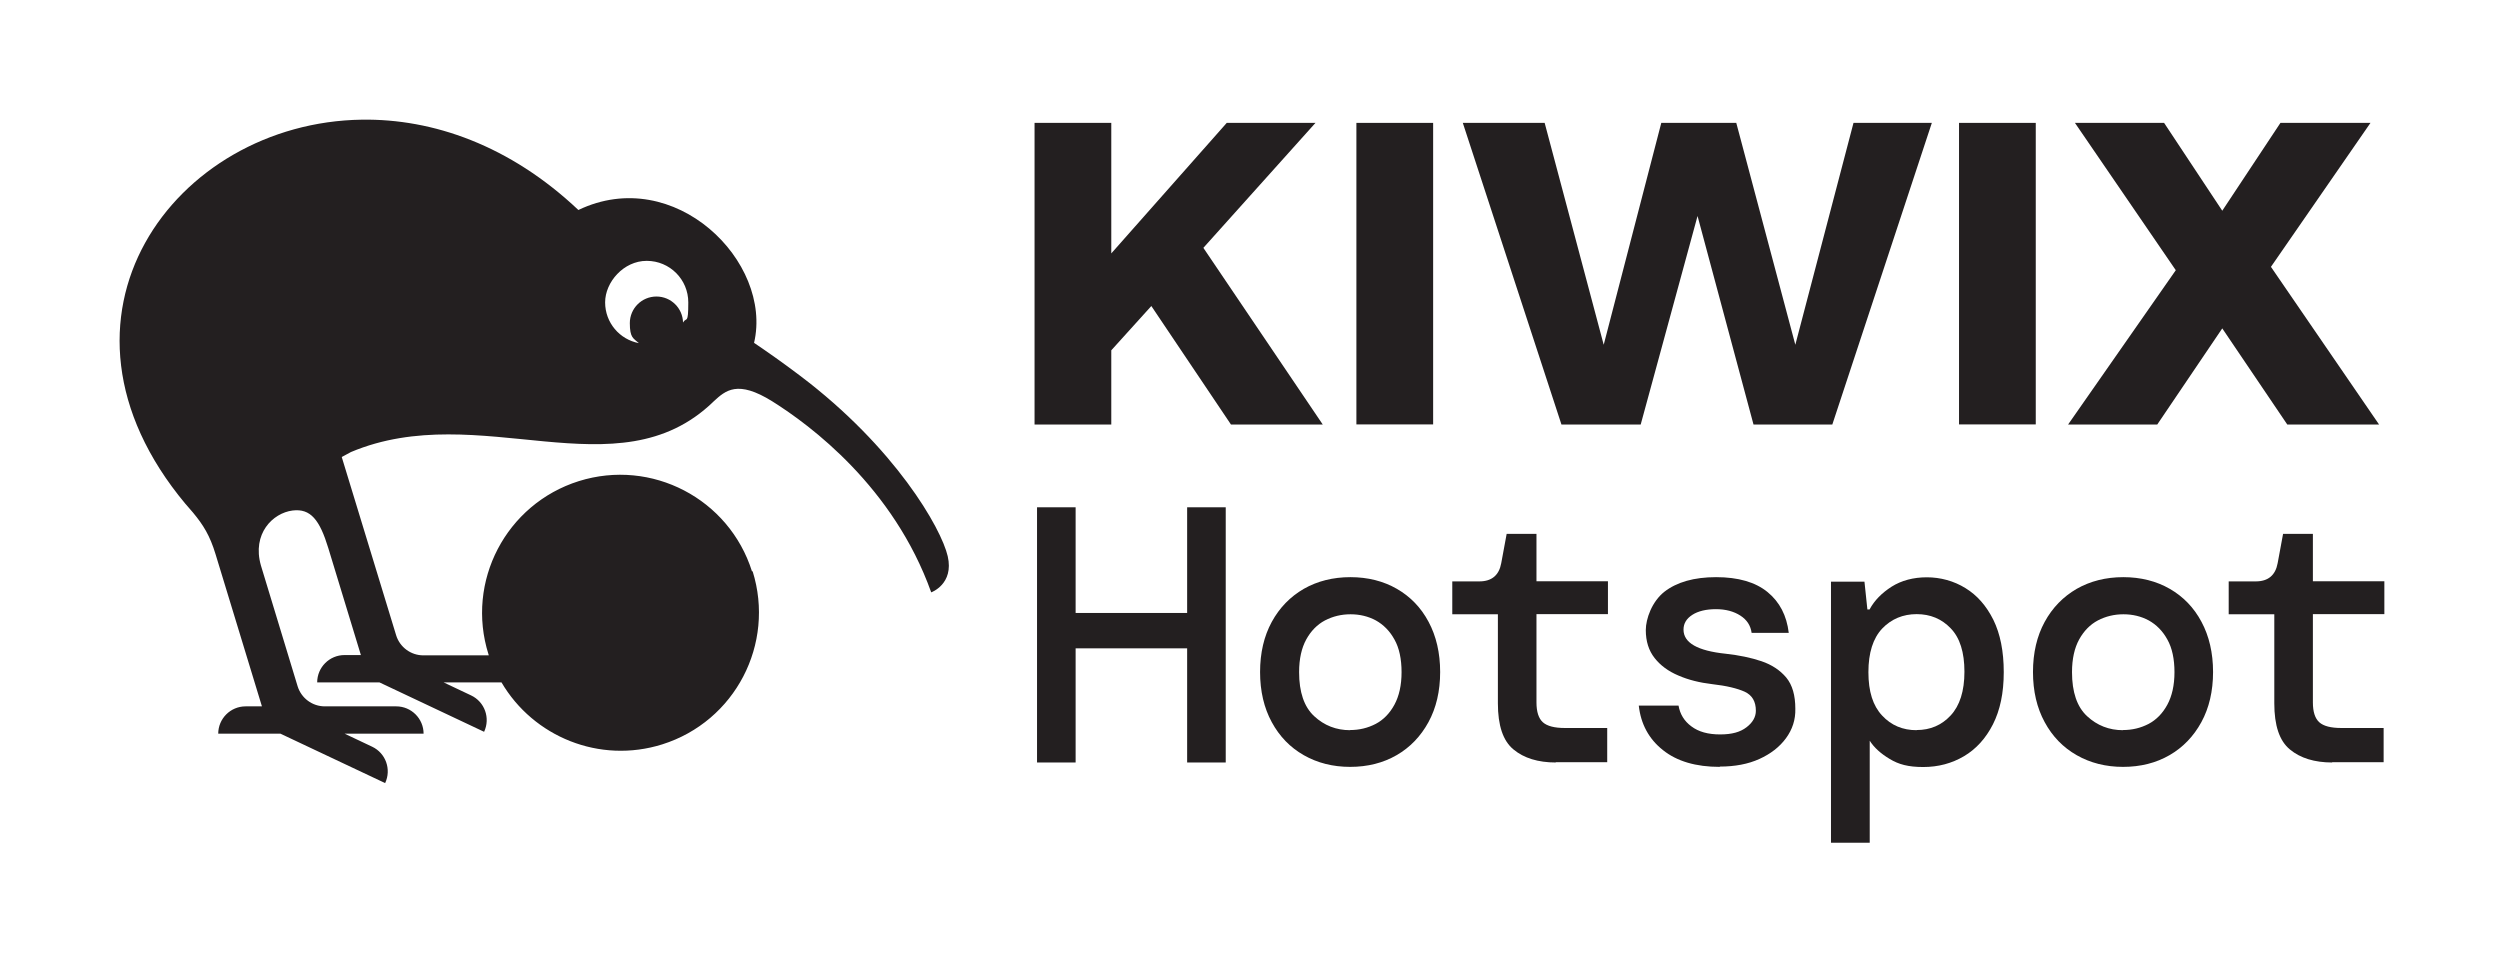
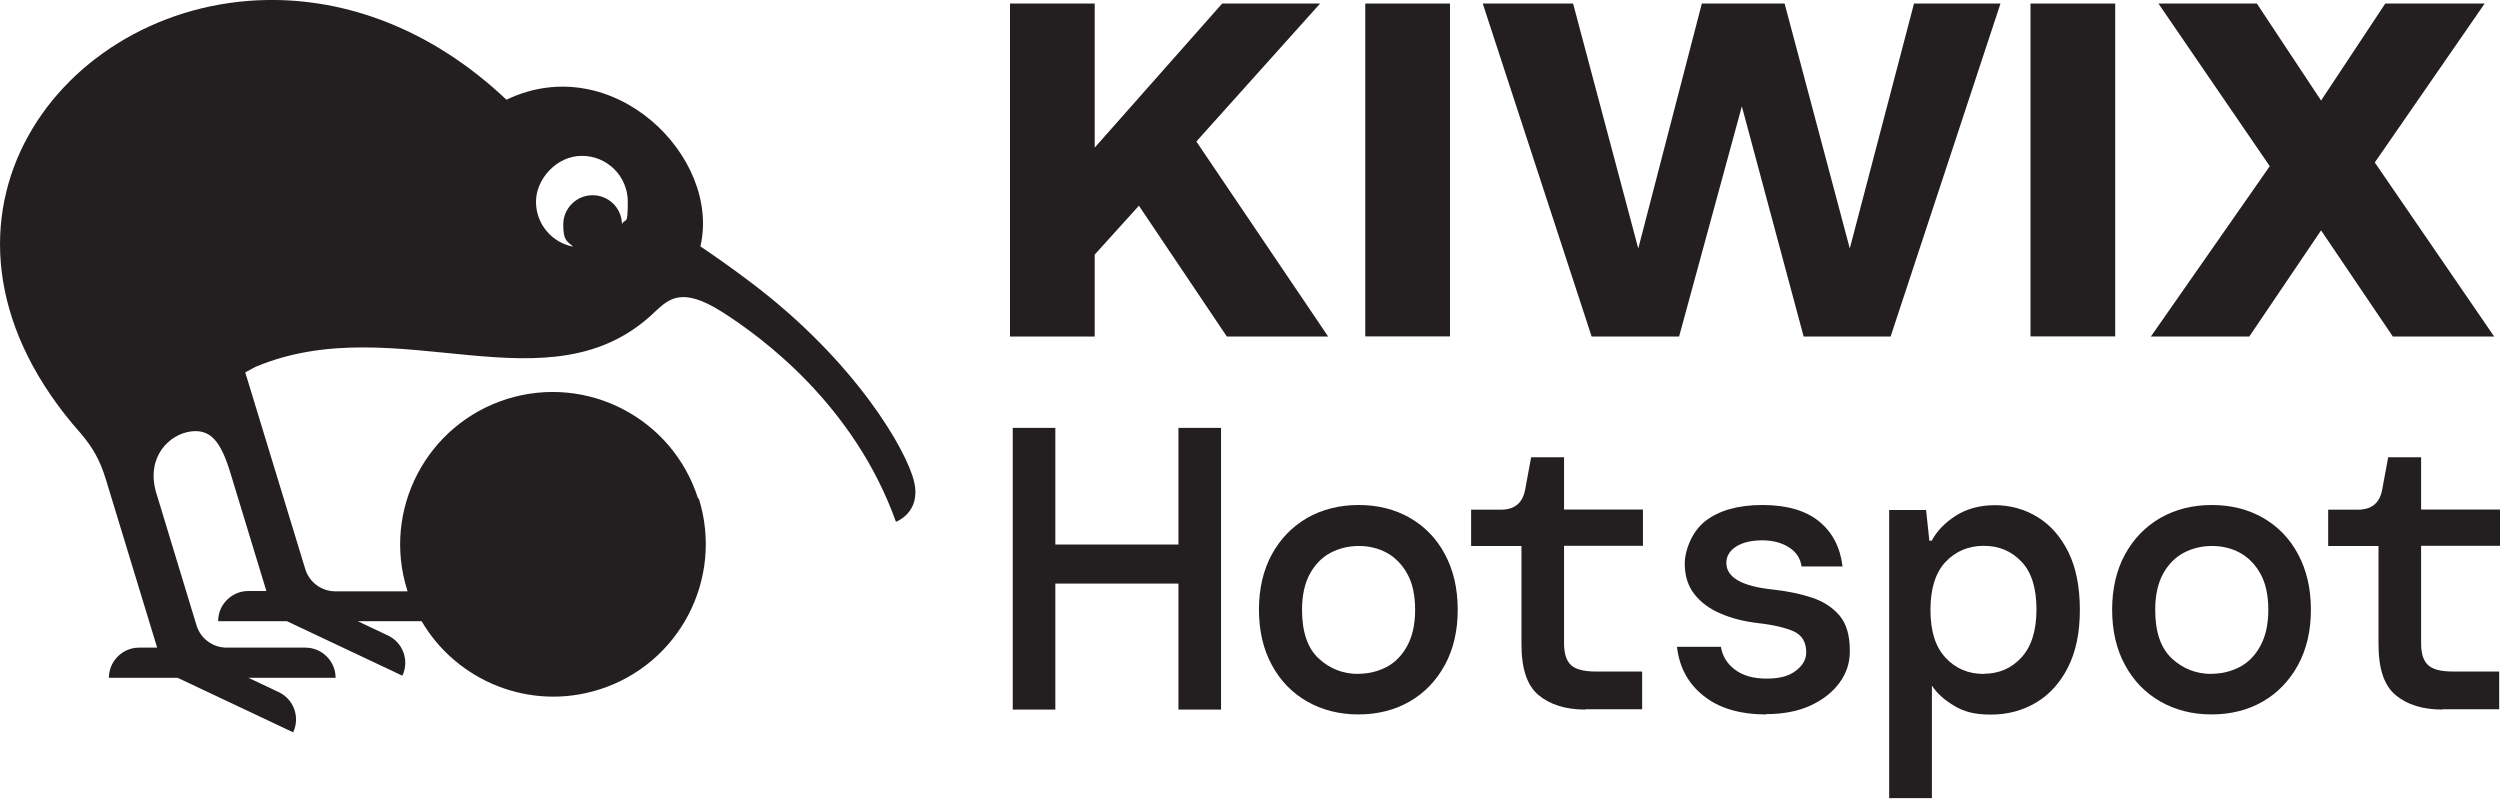
- <svg xmlns="http://www.w3.org/2000/svg" height="495" viewBox="0 0 1290 495" width="1290">
-   <g fill="#231f20" transform="matrix(.7541984 0 0 .7541984 61.69948 61.74806)">
+ <svg xmlns="http://www.w3.org/2000/svg" viewBox="0 0 1549.5 494.7">
+   <g fill="#231f20">
    <path d="m818.2 2.2h-60.7l-79 89.3v-89.3h-52.5v206.4h52.5v-50.8l27.4-30.3 54.5 81.1h62.8l-81.7-120.9z" />
    <path d="m846.2 2.2h52.5v206.3h-52.5z" />
    <path d="m1146.5 154-40.4-151.8h-51.3l-39.4 151.8-40.4-151.8h-56l67.5 206.4h54.2l38.9-142.7 38.3 142.7h53.9l68.1-206.4h-53.6z" />
    <path d="m1258.5 2.2h52.5v206.3h-52.5z" />
    <path d="m1471.9 100.7 68.1-98.5h-61.6l-39.8 60.1-39.8-60.1h-61l69 100.8-73.7 105.6h61l44.5-65.8 44.5 65.8h62.8z" />
    <path d="m627.7 439.8v-174.6h26.4v72.3h76.3v-72.3h26.4v174.6h-26.4v-78.1h-76.3v78.1z" />
    <path d="m841.9 442.8c-11.8 0-22.4-2.7-31.7-8s-16.6-12.8-21.9-22.6c-5.3-9.7-8-21.2-8-34.3s2.7-24.6 8-34.3 12.6-17.2 21.9-22.6c9.3-5.3 20-8 31.9-8s22.6 2.7 31.8 8 16.5 12.8 21.7 22.6c5.2 9.7 7.9 21.2 7.9 34.3s-2.7 24.6-8 34.3-12.6 17.3-21.8 22.6-19.8 8-31.8 8zm0-25.2c6.3 0 12.1-1.4 17.5-4.2 5.3-2.8 9.6-7.2 12.8-13.1s4.9-13.3 4.9-22.3-1.6-16.6-4.9-22.4c-3.2-5.8-7.5-10.1-12.7-13-5.2-2.8-11-4.2-17.3-4.2s-12.1 1.4-17.5 4.2c-5.3 2.8-9.6 7.2-12.8 13s-4.9 13.3-4.9 22.4c0 13.6 3.4 23.7 10.3 30.1s15.1 9.6 24.6 9.6z" />
    <path d="m982.6 439.8c-12.1 0-21.8-3-28.9-8.9-7.2-5.9-10.7-16.4-10.7-31.6v-60.9h-31.2v-22.5h18.5c8.5 0 13.5-4.2 15-12.5l3.7-20h20.4v32.4h48.9v22.5h-48.9v60.4c0 6.5 1.5 11 4.4 13.6s7.9 3.9 15.1 3.9h28.9v23.4h-35.2z" />
    <path d="m1094.8 442.8c-16.3 0-29.3-3.8-38.9-11.5-9.6-7.6-15.1-17.8-16.5-30.4h27.2c1 5.8 3.9 10.6 8.8 14.2 4.9 3.7 11.4 5.5 19.6 5.5s13.8-1.6 18.1-4.9c4.2-3.2 6.4-7 6.4-11.3 0-6.3-2.5-10.6-7.6-13-5.1-2.3-12.5-4.1-22.3-5.2-8.5-1-16.2-2.9-23.1-5.9-6.9-2.9-12.3-6.9-16.3-12s-6-11.4-6-19.1 4.2-19.5 12.7-26.2c8.5-6.6 20.3-10 35.4-10s26.9 3.4 35.2 10.2 13.1 16.1 14.5 27.9h-25.4c-.7-5-3.2-8.9-7.7-11.8s-10.1-4.4-16.7-4.4-12.2 1.3-16.2 3.9-6 5.9-6 10.1c0 9 9.6 14.5 28.9 16.5 9.1 1 17.3 2.7 24.4 5.1s12.8 6.2 17 11.2c4.2 5.1 6.2 12.2 6.2 21.3.2 7.5-2 14.2-6.4 20.2s-10.5 10.7-18.2 14.2-16.8 5.2-27.1 5.2z" />
    <path d="m1170.9 494.7v-178.6h22.9l2 19h1.5c3.3-6.2 8.4-11.3 15.1-15.6 6.7-4.2 14.8-6.4 24.1-6.4s18.5 2.5 26.4 7.4c8 4.9 14.3 12.1 19.1 21.7 4.7 9.6 7.1 21.5 7.1 35.8s-2.5 26-7.4 35.7c-4.9 9.6-11.5 16.9-19.8 21.8s-17.6 7.4-27.9 7.4-16.8-1.8-22.9-5.5c-6.2-3.7-10.7-7.8-13.7-12.5v69.8h-26.4zm58.6-77.1c9.3 0 17.1-3.3 23.3-10s9.4-16.6 9.4-29.9-3.1-23.2-9.4-29.7c-6.2-6.5-14-9.7-23.3-9.7s-17.3 3.3-23.6 9.9c-6.2 6.6-9.4 16.5-9.4 29.8s3.1 23 9.4 29.7c6.2 6.7 14.1 10 23.6 10z" />
    <path d="m1370.7 442.8c-11.8 0-22.4-2.7-31.7-8s-16.6-12.8-21.9-22.6c-5.3-9.7-8-21.2-8-34.3s2.7-24.6 8-34.3 12.6-17.2 21.9-22.6c9.3-5.3 20-8 31.9-8s22.6 2.7 31.8 8 16.5 12.8 21.7 22.6c5.2 9.7 7.9 21.2 7.9 34.3s-2.7 24.6-8 34.3-12.6 17.3-21.8 22.6-19.8 8-31.8 8zm0-25.2c6.3 0 12.1-1.4 17.5-4.2 5.3-2.8 9.6-7.2 12.8-13.1s4.9-13.3 4.9-22.3-1.6-16.6-4.9-22.4c-3.2-5.8-7.5-10.1-12.7-13-5.2-2.8-11-4.2-17.3-4.2s-12.1 1.4-17.5 4.2c-5.3 2.8-9.6 7.2-12.8 13s-4.9 13.3-4.9 22.4c0 13.6 3.4 23.7 10.3 30.1s15.1 9.6 24.6 9.6z" />
    <path d="m1513.8 439.8c-12.1 0-21.8-3-28.9-8.9-7.2-5.9-10.7-16.4-10.7-31.6v-60.9h-31.2v-22.5h18.5c8.5 0 13.5-4.2 15-12.5l3.7-20h20.4v32.4h48.9v22.5h-48.9v60.4c0 6.5 1.5 11 4.4 13.6s7.9 3.9 15.1 3.9h28.9v23.4h-35.2z" />
    <path d="m432.7 309.1c-15.7-49.8-68.7-77.4-118.5-61.8-49.8 15.7-77.5 68.7-61.8 118.5 0 .2.2.5.2.7h-44.8c-8.5 0-16.1-5.6-18.6-13.8l-37.2-121.9 6.3-3.4c88-37 182.2 29 247.8-34.3l.4-.4c8.1-7.4 16.2-14.9 40.2.1 25.8 16.2 82.8 58.4 108.6 130.6 0 0 15.7-5.6 11.3-24.7-4.4-19.2-36.1-74.5-101-123.5-11.9-9-22.6-16.5-31.5-22.5 13-55.5-54.4-122.4-120.2-90.9-47-44.4-99.7-62.5-148.1-61.8-128.2 1.8-227.1 135.4-120.7 262.9l.2.2c1.6 1.9 3.3 3.9 5 5.8 6.9 8.3 11.5 15.6 15.4 28.5l31.7 104h-11.2c-10.3 0-18.7 8.4-18.7 18.7h42.6l71.6 33.8c4.4-9.4.4-20.5-8.9-24.9l-18.8-8.9h54c0-10.3-8.4-18.7-18.7-18.7h-48.9c-8.5 0-16.1-5.6-18.6-13.8l-25.1-82.6c-6.2-21.7 8.1-35.9 21.7-37.6 12.3-1.5 18.5 6.4 24.4 25.7l22.3 73.2h-11.2c-10.3 0-18.7 8.4-18.7 18.7h42.6l71.6 33.8c4.4-9.4.4-20.5-8.9-24.9l-18.8-8.9h39.6c21.8 37.2 67.1 55.9 110 42.4 49.8-15.7 77.4-68.7 61.8-118.5zm-72-212.5c15.7 0 28.4 12.7 28.4 28.4s-1.3 9.7-3.6 13.8c-.2-9.8-8.2-17.8-18.2-17.8s-18.2 8.1-18.2 18.2 2.4 10.3 6.2 13.7c-13.2-2.5-23.1-14-23.1-27.9s12.7-28.4 28.4-28.4z" />
  </g>
</svg>
